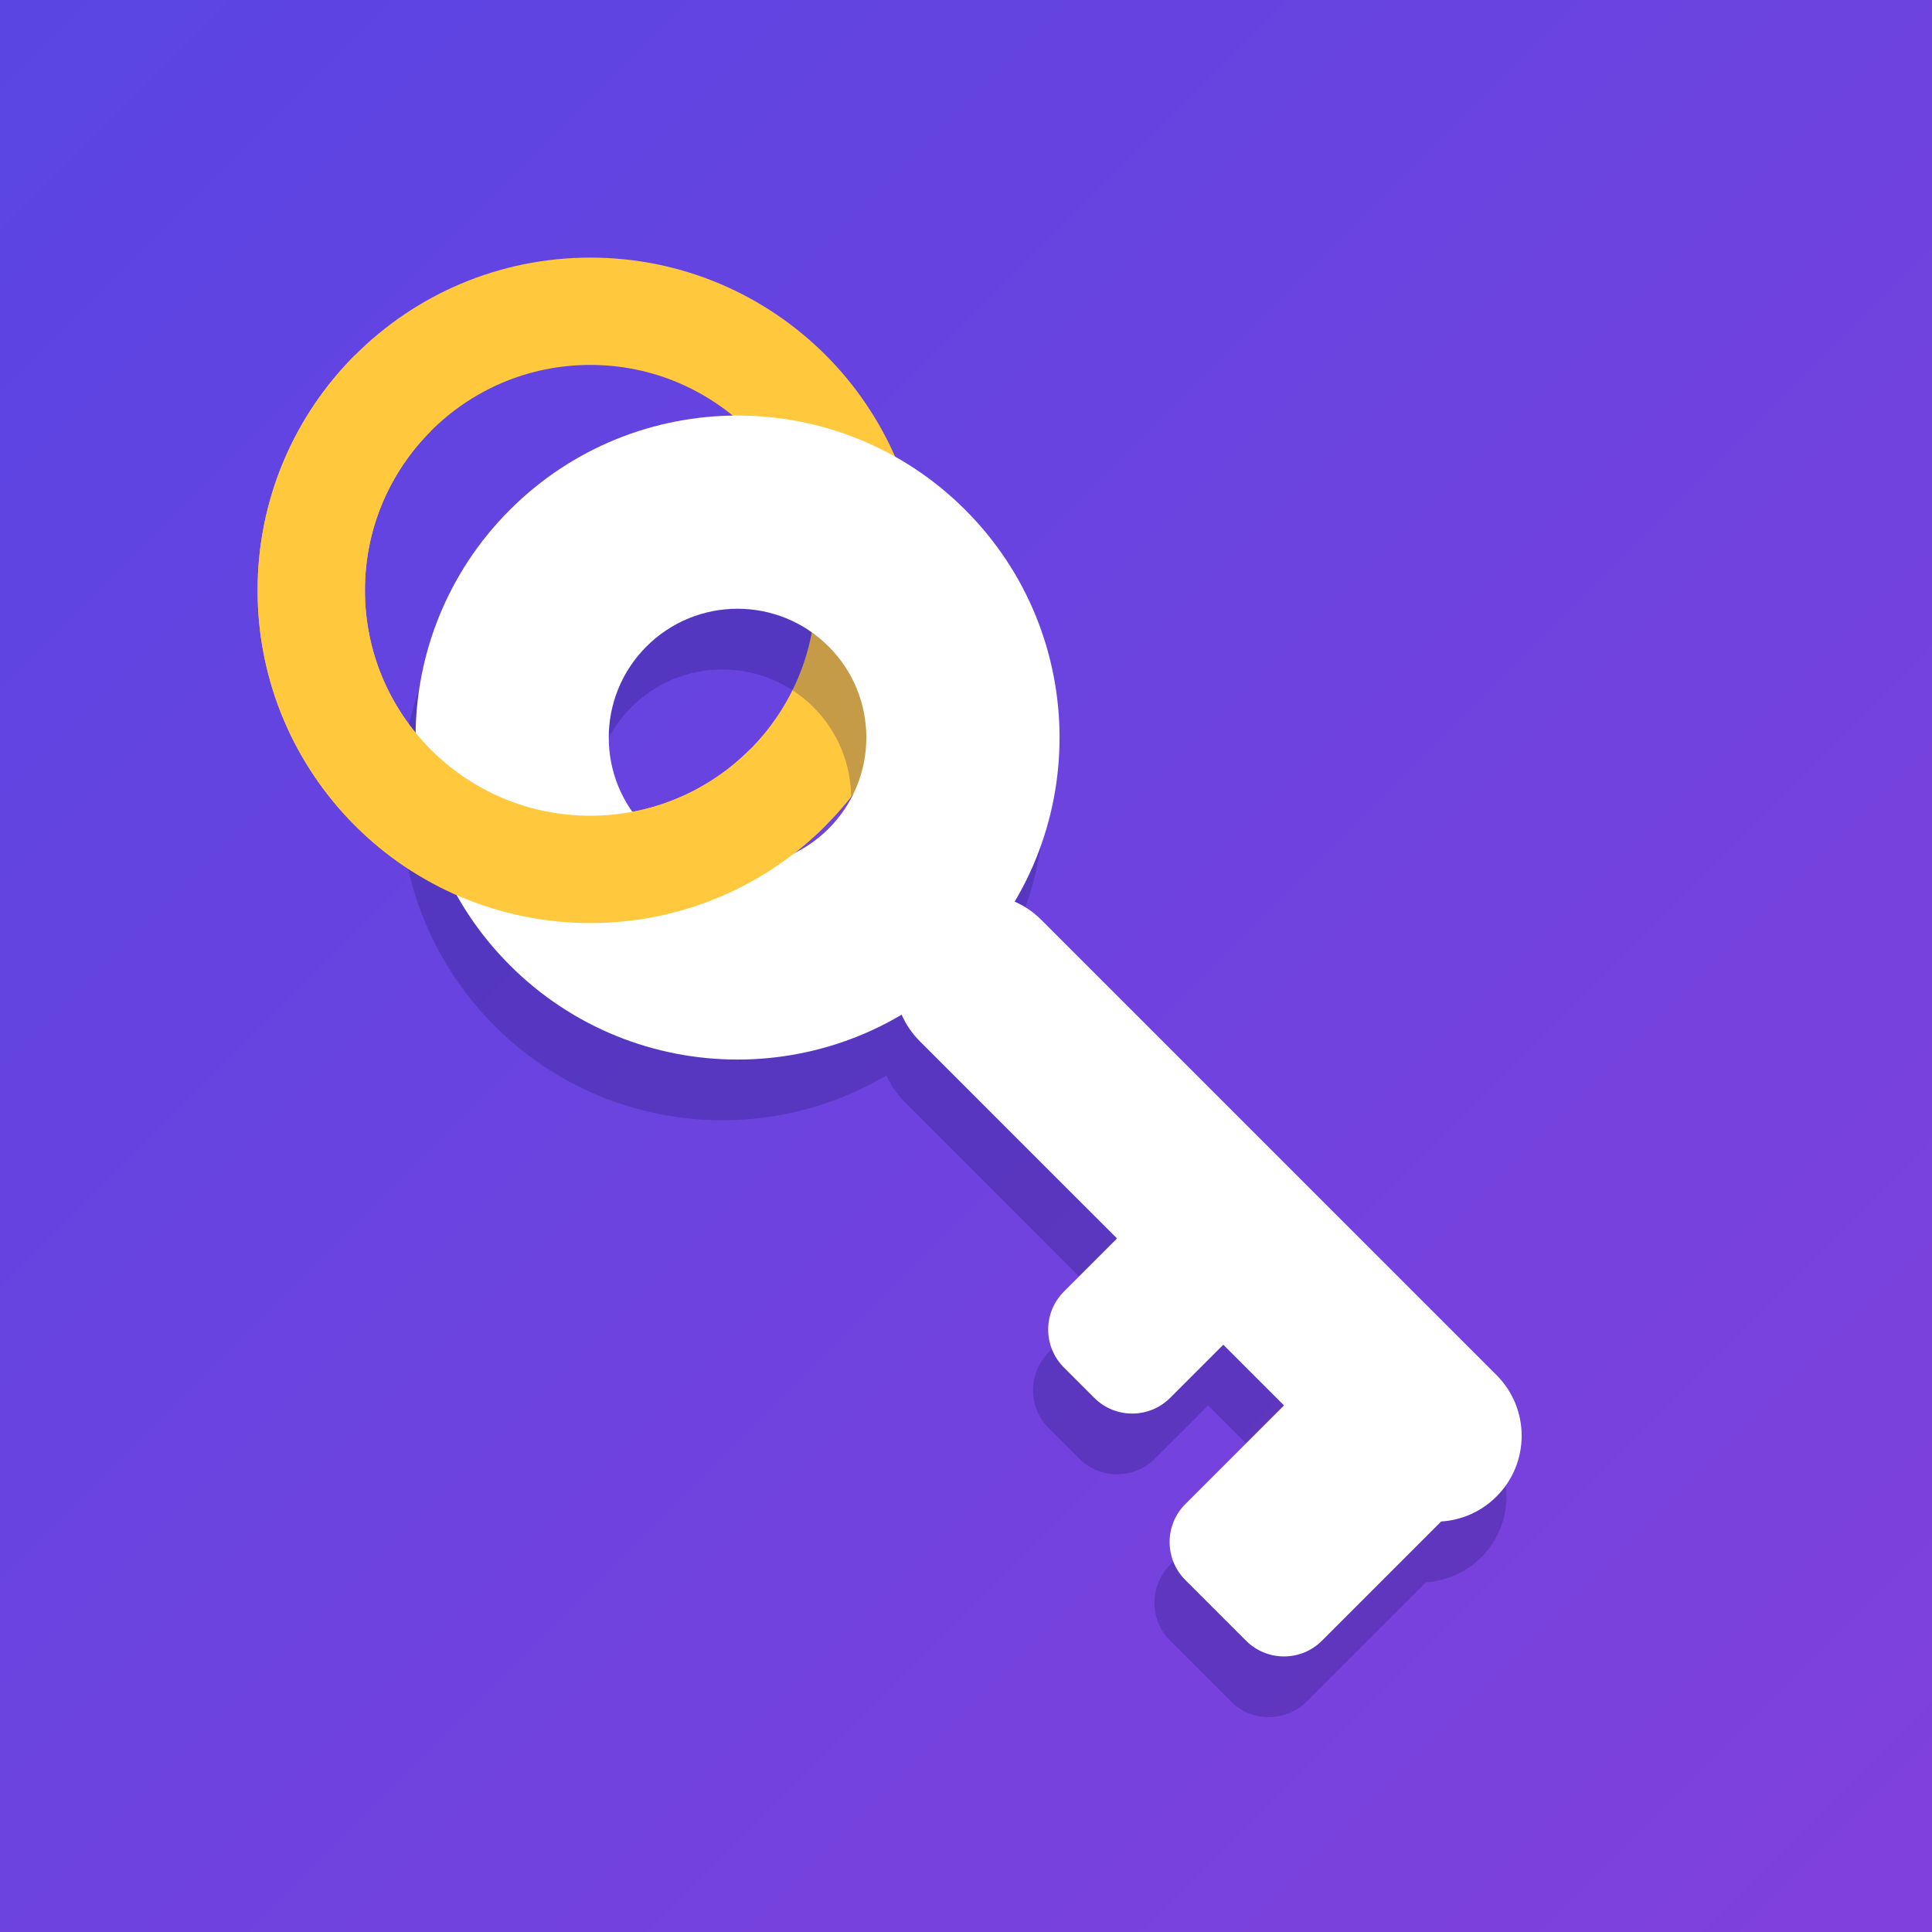
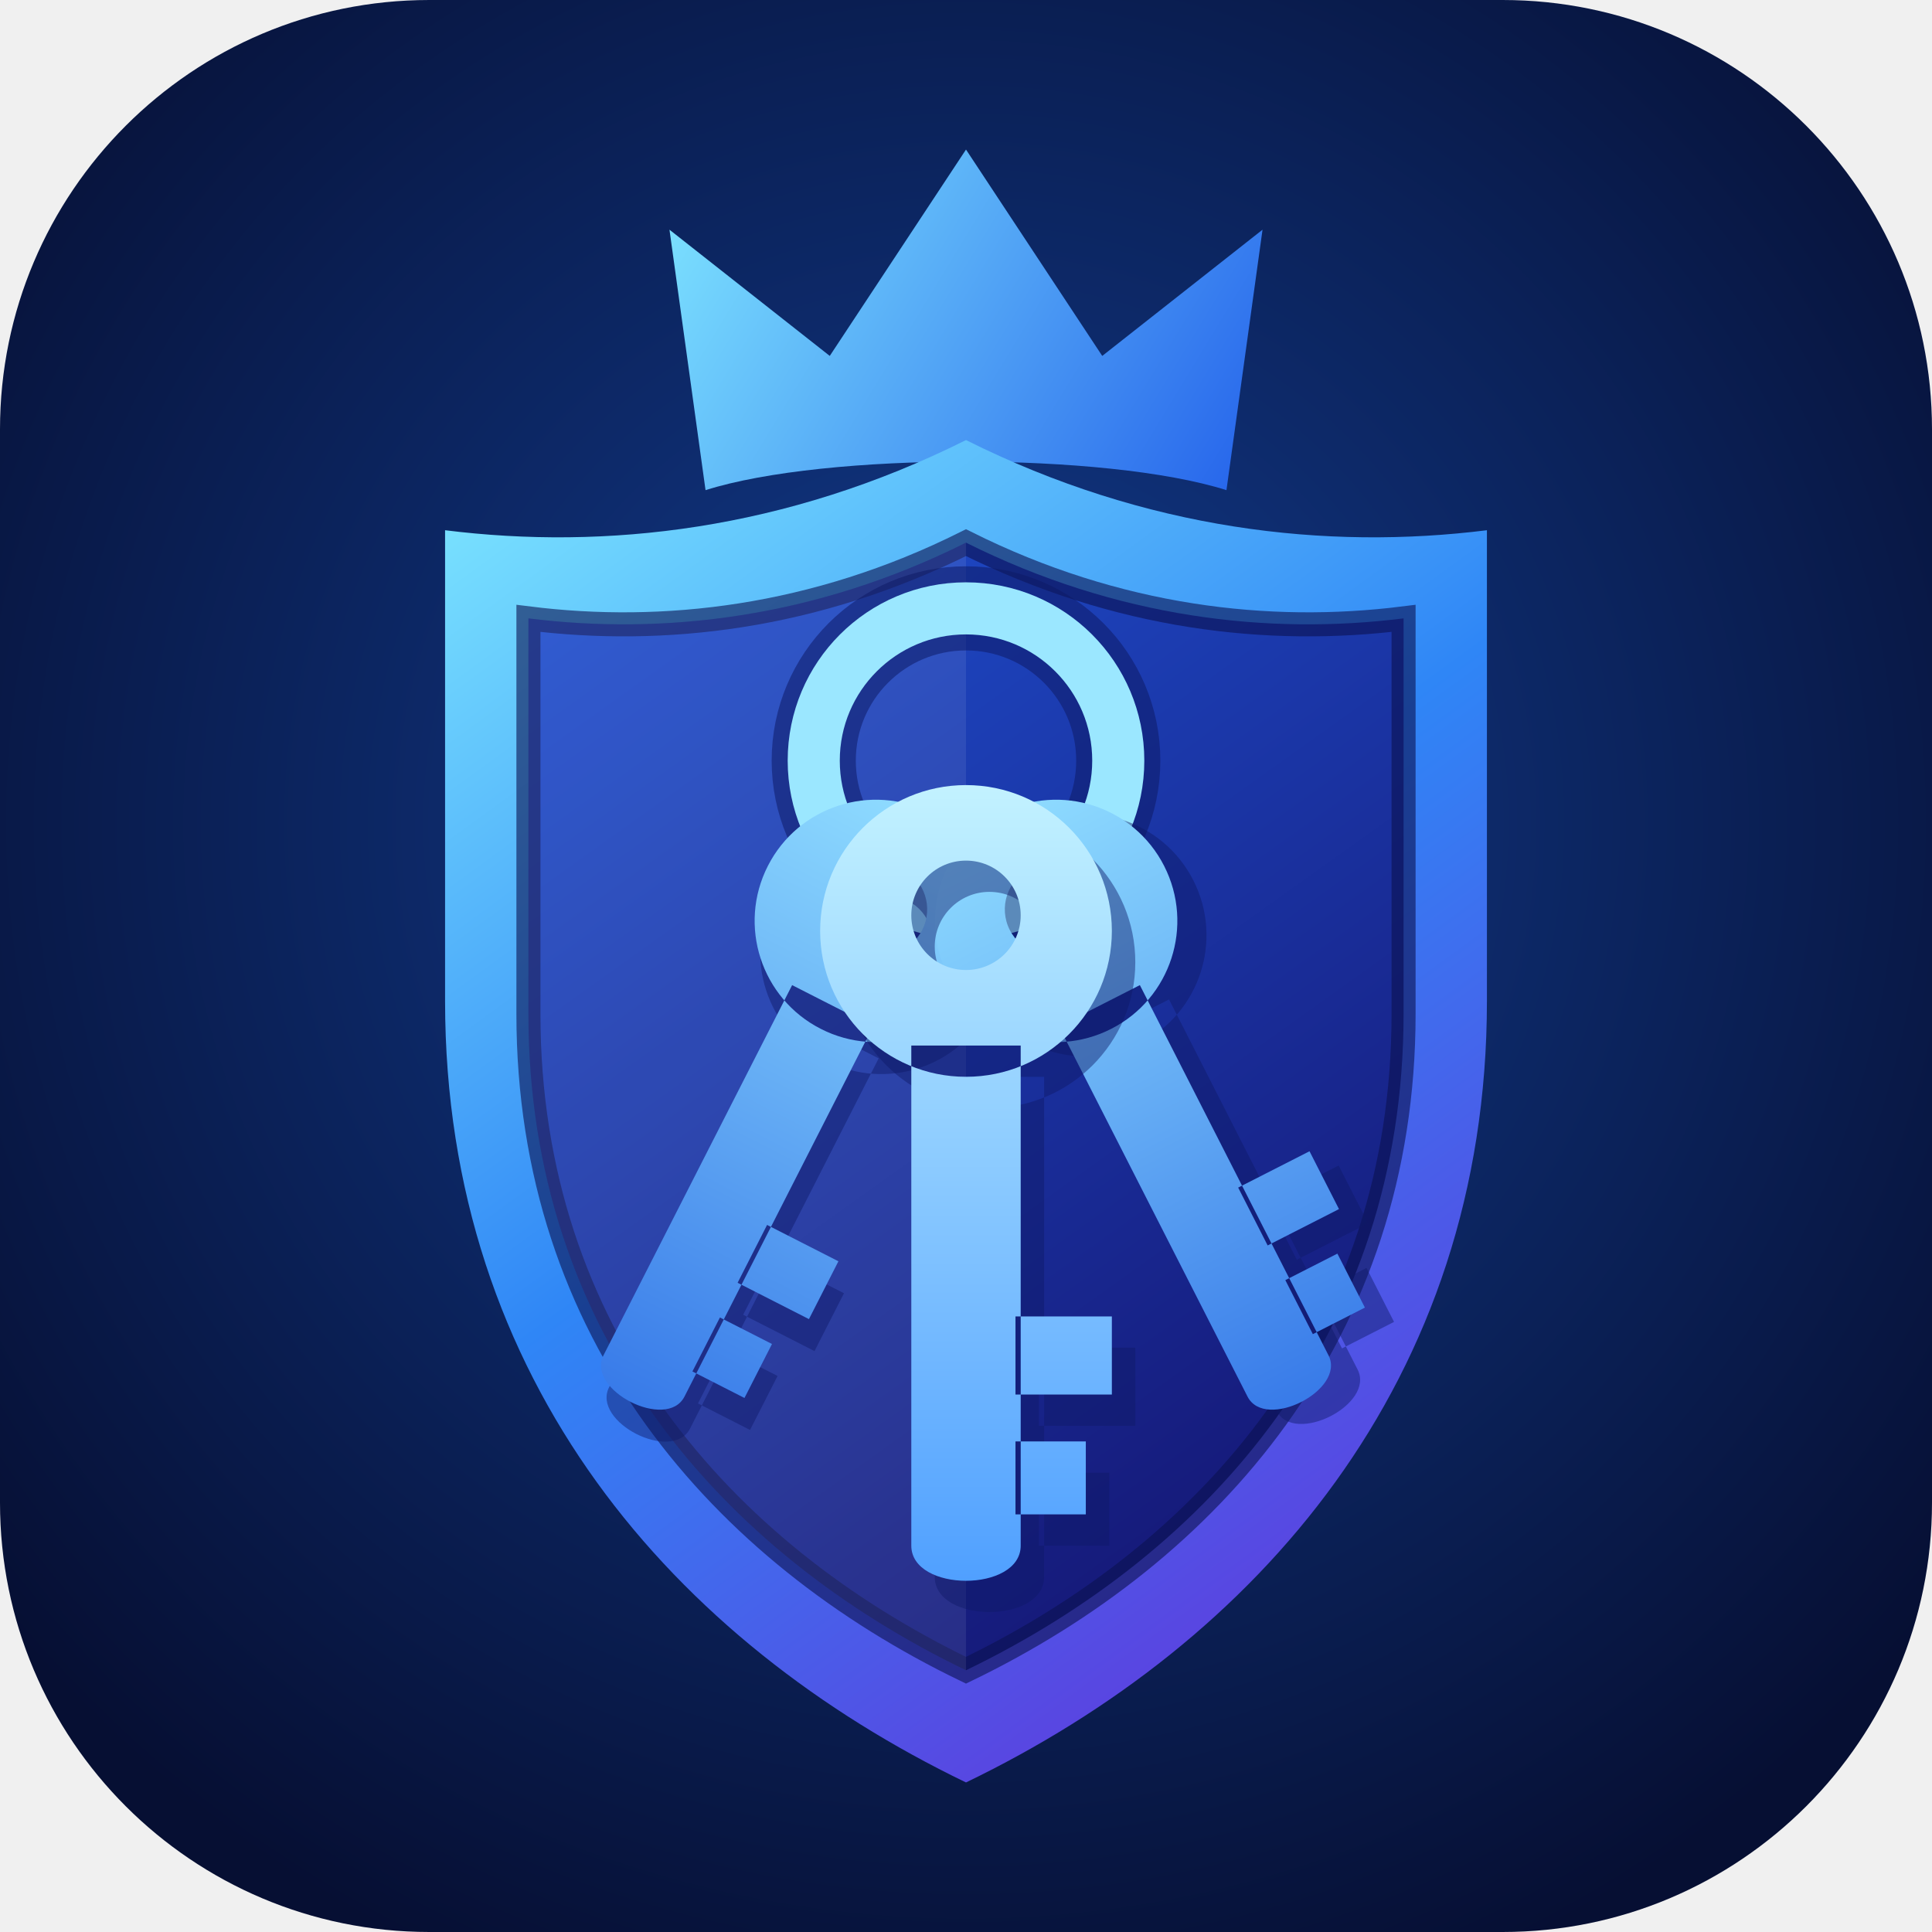
- <svg xmlns="http://www.w3.org/2000/svg" width="512" height="512" viewBox="18 18 72 72">
+ <svg xmlns="http://www.w3.org/2000/svg" viewBox="0 0 108 108">
  <defs>
-     <linearGradient id="bg" x1="0" y1="0" x2="1" y2="1">
-       <stop offset="0" stop-color="#4F46E5" />
-       <stop offset="1" stop-color="#8B3FD9" />
+     <radialGradient id="bg" gradientUnits="userSpaceOnUse" cx="54" cy="46" r="70">
+       <stop offset="0" stop-color="#123C8F" />
+       <stop offset="1" stop-color="#060F33" />
+     </radialGradient>
+     <linearGradient id="crown" gradientUnits="userSpaceOnUse" x1="40" y1="11" x2="68" y2="28">
+       <stop offset="0" stop-color="#7DE3FF" />
+       <stop offset="1" stop-color="#2563EB" />
    </linearGradient>
-     <clipPath id="front">
-       <path d="M0,0 L108,108 L0,108 Z" />
-     </clipPath>
+     <linearGradient id="rim" gradientUnits="userSpaceOnUse" x1="30" y1="26" x2="78" y2="92">
+       <stop offset="0" stop-color="#7BE4FF" />
+       <stop offset="0.45" stop-color="#2F86F6" />
+       <stop offset="1" stop-color="#6A2BD9" />
+     </linearGradient>
+     <linearGradient id="inner" gradientUnits="userSpaceOnUse" x1="34" y1="31" x2="74" y2="87">
+       <stop offset="0" stop-color="#1F4FCF" />
+       <stop offset="1" stop-color="#14106A" />
+     </linearGradient>
+     <linearGradient id="key" gradientUnits="userSpaceOnUse" x1="0" y1="-6" x2="0" y2="26">
+       <stop offset="0" stop-color="#C4F3FF" />
+       <stop offset="1" stop-color="#4C9DFF" />
+     </linearGradient>
+     <linearGradient id="keyb" gradientUnits="userSpaceOnUse" x1="0" y1="-6" x2="0" y2="26">
+       <stop offset="0" stop-color="#8FDCFF" />
+       <stop offset="1" stop-color="#3577E8" />
+     </linearGradient>
  </defs>
-   <rect width="108" height="108" fill="url(#bg)" />
-   <g transform="translate(54 54) scale(0.8) translate(-50.5 -50.5)">
-     <path d="M20,33 a13,13 0 1,0 26,0 a13,13 0 1,0 -26,0" fill="none" stroke="#FFC83D" stroke-width="5" />
-     <g transform="rotate(45 54 54)">
-       <path transform="translate(1.5 2.5)" d="M19,54 a15,15 0 1,1 30,0 a15,15 0 1,1 -30,0 Z M28,54 a6,6 0 1,0 12,0 a6,6 0 1,0 -12,0 Z M50,50 h30 a4,4 0 0 1 4,4 v0 a4,4 0 0 1 -4,4 h-30 a4,4 0 0 1 -4,-4 v-0 a4,4 0 0 1 4,-4 Z M76.5,54 h4.0 a2.5,2.5 0 0 1 2.5,2.5 v8.0 a2.5,2.5 0 0 1 -2.5,2.5 h-4.0 a2.5,2.5 0 0 1 -2.5,-2.5 v-8.0 a2.5,2.5 0 0 1 2.5,-2.5 Z M65.5,54 h2.0 a2.5,2.5 0 0 1 2.5,2.5 v5.0 a2.5,2.5 0 0 1 -2.5,2.5 h-2.0 a2.5,2.5 0 0 1 -2.5,-2.5 v-5.0 a2.5,2.5 0 0 1 2.5,-2.5 Z" fill="#1B1464" fill-opacity="0.25" />
-       <path d="M19,54 a15,15 0 1,1 30,0 a15,15 0 1,1 -30,0 Z M28,54 a6,6 0 1,0 12,0 a6,6 0 1,0 -12,0 Z M50,50 h30 a4,4 0 0 1 4,4 v0 a4,4 0 0 1 -4,4 h-30 a4,4 0 0 1 -4,-4 v-0 a4,4 0 0 1 4,-4 Z M76.5,54 h4.0 a2.5,2.5 0 0 1 2.5,2.5 v8.0 a2.5,2.5 0 0 1 -2.5,2.5 h-4.0 a2.5,2.5 0 0 1 -2.5,-2.5 v-8.0 a2.5,2.5 0 0 1 2.5,-2.5 Z M65.5,54 h2.0 a2.5,2.5 0 0 1 2.5,2.5 v5.0 a2.5,2.5 0 0 1 -2.5,2.5 h-2.0 a2.5,2.5 0 0 1 -2.5,-2.5 v-5.0 a2.5,2.5 0 0 1 2.5,-2.5 Z" fill="#FFFFFF" />
+   <rect width="108" height="108" rx="24" fill="url(#bg)" />
+   <g transform="translate(54 54) scale(1.12) translate(-54 -51.25)">
+     <path d="M41,27.5 L39.2,14.5 L47.2,20.8 L54,10.5 L60.8,20.8 L68.8,14.5 L67,27.5 C61,25.6 47,25.6 41,27.5 Z" fill="url(#crown)" />
+     <path d="M54,25 C63,29.5 72,30.5 80,29.5 L80,53 C80,72 68.5,85 54,92 C39.5,85 28,72 28,53 L28,29.5 C36,30.5 45,29.5 54,25 Z" fill="url(#rim)" />
+     <path d="M54.00,30.12 C61.56,33.90 69.12,34.74 75.84,33.90 L75.84,53.64 C75.84,69.60 66.18,80.52 54.00,86.40 C41.82,80.52 32.16,69.60 32.16,53.64 L32.16,33.90 C38.88,34.74 46.44,33.90 54.00,30.12 Z" fill="url(#inner)" stroke="#0B1250" stroke-opacity=".6" stroke-width="1.2" />
+     <path d="M54.00,30.12 C46.44,33.90 38.88,34.74 32.16,33.90 L32.16,53.64 C32.16,69.60 41.82,80.52 54.00,86.40 Z" fill="#FFFFFF" fill-opacity="0.08" />
+     <path d="M46.4,41.0 a7.6,7.6 0 1,0 15.2,0 a7.6,7.6 0 1,0 -15.2,0" fill="none" stroke="#0E1A66" stroke-opacity=".55" stroke-width="4.2" />
+     <path d="M46.4,41.0 a7.6,7.6 0 1,0 15.2,0 a7.6,7.6 0 1,0 -15.2,0" fill="none" stroke="#9BE7FF" stroke-width="2.6" />
+     <g transform="translate(49.5 49.0) rotate(27) scale(1.08)">
+       <path d="M-5.6,0 a5.6,5.6 0 1,0 11.2,0 a5.6,5.6 0 1,0 -11.2,0 Z M-2.1,-0.6 a2.1,2.1 0 1,1 4.2,0 a2.1,2.1 0 1,1 -4.2,0 Z M-2.1,4.4 L2.1,4.4 L2.1,23.6 C2.1,25.4 -2.1,25.4 -2.1,23.6 Z M1.9,14.8 L5.6,14.8 L5.6,17.8 L1.9,17.8 Z M1.9,19.6 L4.6,19.6 L4.6,22.4 L1.9,22.4 Z" fill="#0E1A66" fill-opacity=".45" fill-rule="evenodd" transform="translate(0.9 1.2)" />
+       <path d="M-5.6,0 a5.6,5.6 0 1,0 11.2,0 a5.6,5.6 0 1,0 -11.2,0 Z M-2.1,-0.6 a2.1,2.1 0 1,1 4.2,0 a2.1,2.1 0 1,1 -4.2,0 Z M-2.1,4.4 L2.1,4.4 L2.1,23.6 C2.1,25.4 -2.1,25.4 -2.1,23.6 Z M1.9,14.8 L5.6,14.8 L5.6,17.8 L1.9,17.8 Z M1.9,19.6 L4.6,19.6 L4.6,22.4 L1.9,22.4 Z" fill="url(#keyb)" fill-rule="evenodd" />
    </g>
-     <path d="M20,33 a13,13 0 1,0 26,0 a13,13 0 1,0 -26,0" fill="none" stroke="#FFC83D" stroke-width="5" clip-path="url(#front)" />
+     <g transform="translate(58.5 49.0) rotate(-27) scale(1.08)">
+       <path d="M-5.6,0 a5.6,5.6 0 1,0 11.2,0 a5.6,5.6 0 1,0 -11.2,0 Z M-2.1,-0.6 a2.1,2.1 0 1,1 4.2,0 a2.1,2.1 0 1,1 -4.2,0 Z M-2.1,4.4 L2.1,4.4 L2.1,23.6 C2.1,25.4 -2.1,25.4 -2.1,23.6 Z M1.9,14.8 L5.6,14.8 L5.6,17.8 L1.9,17.8 Z M1.9,19.6 L4.6,19.6 L4.6,22.4 L1.9,22.4 Z" fill="#0E1A66" fill-opacity=".45" fill-rule="evenodd" transform="translate(0.9 1.2)" />
+       <path d="M-5.6,0 a5.6,5.6 0 1,0 11.2,0 a5.6,5.6 0 1,0 -11.2,0 Z M-2.1,-0.6 a2.1,2.1 0 1,1 4.2,0 a2.1,2.1 0 1,1 -4.2,0 Z M-2.1,4.4 L2.1,4.4 L2.1,23.6 C2.1,25.4 -2.1,25.4 -2.1,23.6 Z M1.9,14.8 L5.6,14.8 L5.6,17.8 L1.9,17.8 Z M1.9,19.6 L4.6,19.6 L4.6,22.4 L1.9,22.4 Z" fill="url(#keyb)" fill-rule="evenodd" />
+     </g>
+     <g transform="translate(54.0 49.5) rotate(0) scale(1.3)">
+       <path d="M-5.6,0 a5.6,5.6 0 1,0 11.2,0 a5.6,5.6 0 1,0 -11.2,0 Z M-2.1,-0.6 a2.1,2.1 0 1,1 4.2,0 a2.1,2.1 0 1,1 -4.2,0 Z M-2.1,4.4 L2.1,4.4 L2.1,23.6 C2.1,25.4 -2.1,25.4 -2.1,23.6 Z M1.9,14.8 L5.6,14.8 L5.6,17.8 L1.9,17.8 Z M1.9,19.6 L4.6,19.6 L4.6,22.4 L1.9,22.4 Z" fill="#0E1A66" fill-opacity=".45" fill-rule="evenodd" transform="translate(0.9 1.2)" />
+       <path d="M-5.6,0 a5.6,5.6 0 1,0 11.2,0 a5.6,5.6 0 1,0 -11.2,0 Z M-2.1,-0.6 a2.1,2.1 0 1,1 4.2,0 a2.1,2.1 0 1,1 -4.2,0 Z M-2.1,4.4 L2.1,4.4 L2.1,23.6 C2.1,25.4 -2.1,25.4 -2.1,23.6 Z M1.9,14.8 L5.6,14.8 L5.6,17.8 L1.9,17.8 Z M1.9,19.6 L4.6,19.6 L4.6,22.4 L1.9,22.4 Z" fill="url(#key)" fill-rule="evenodd" />
+     </g>
  </g>
</svg>
